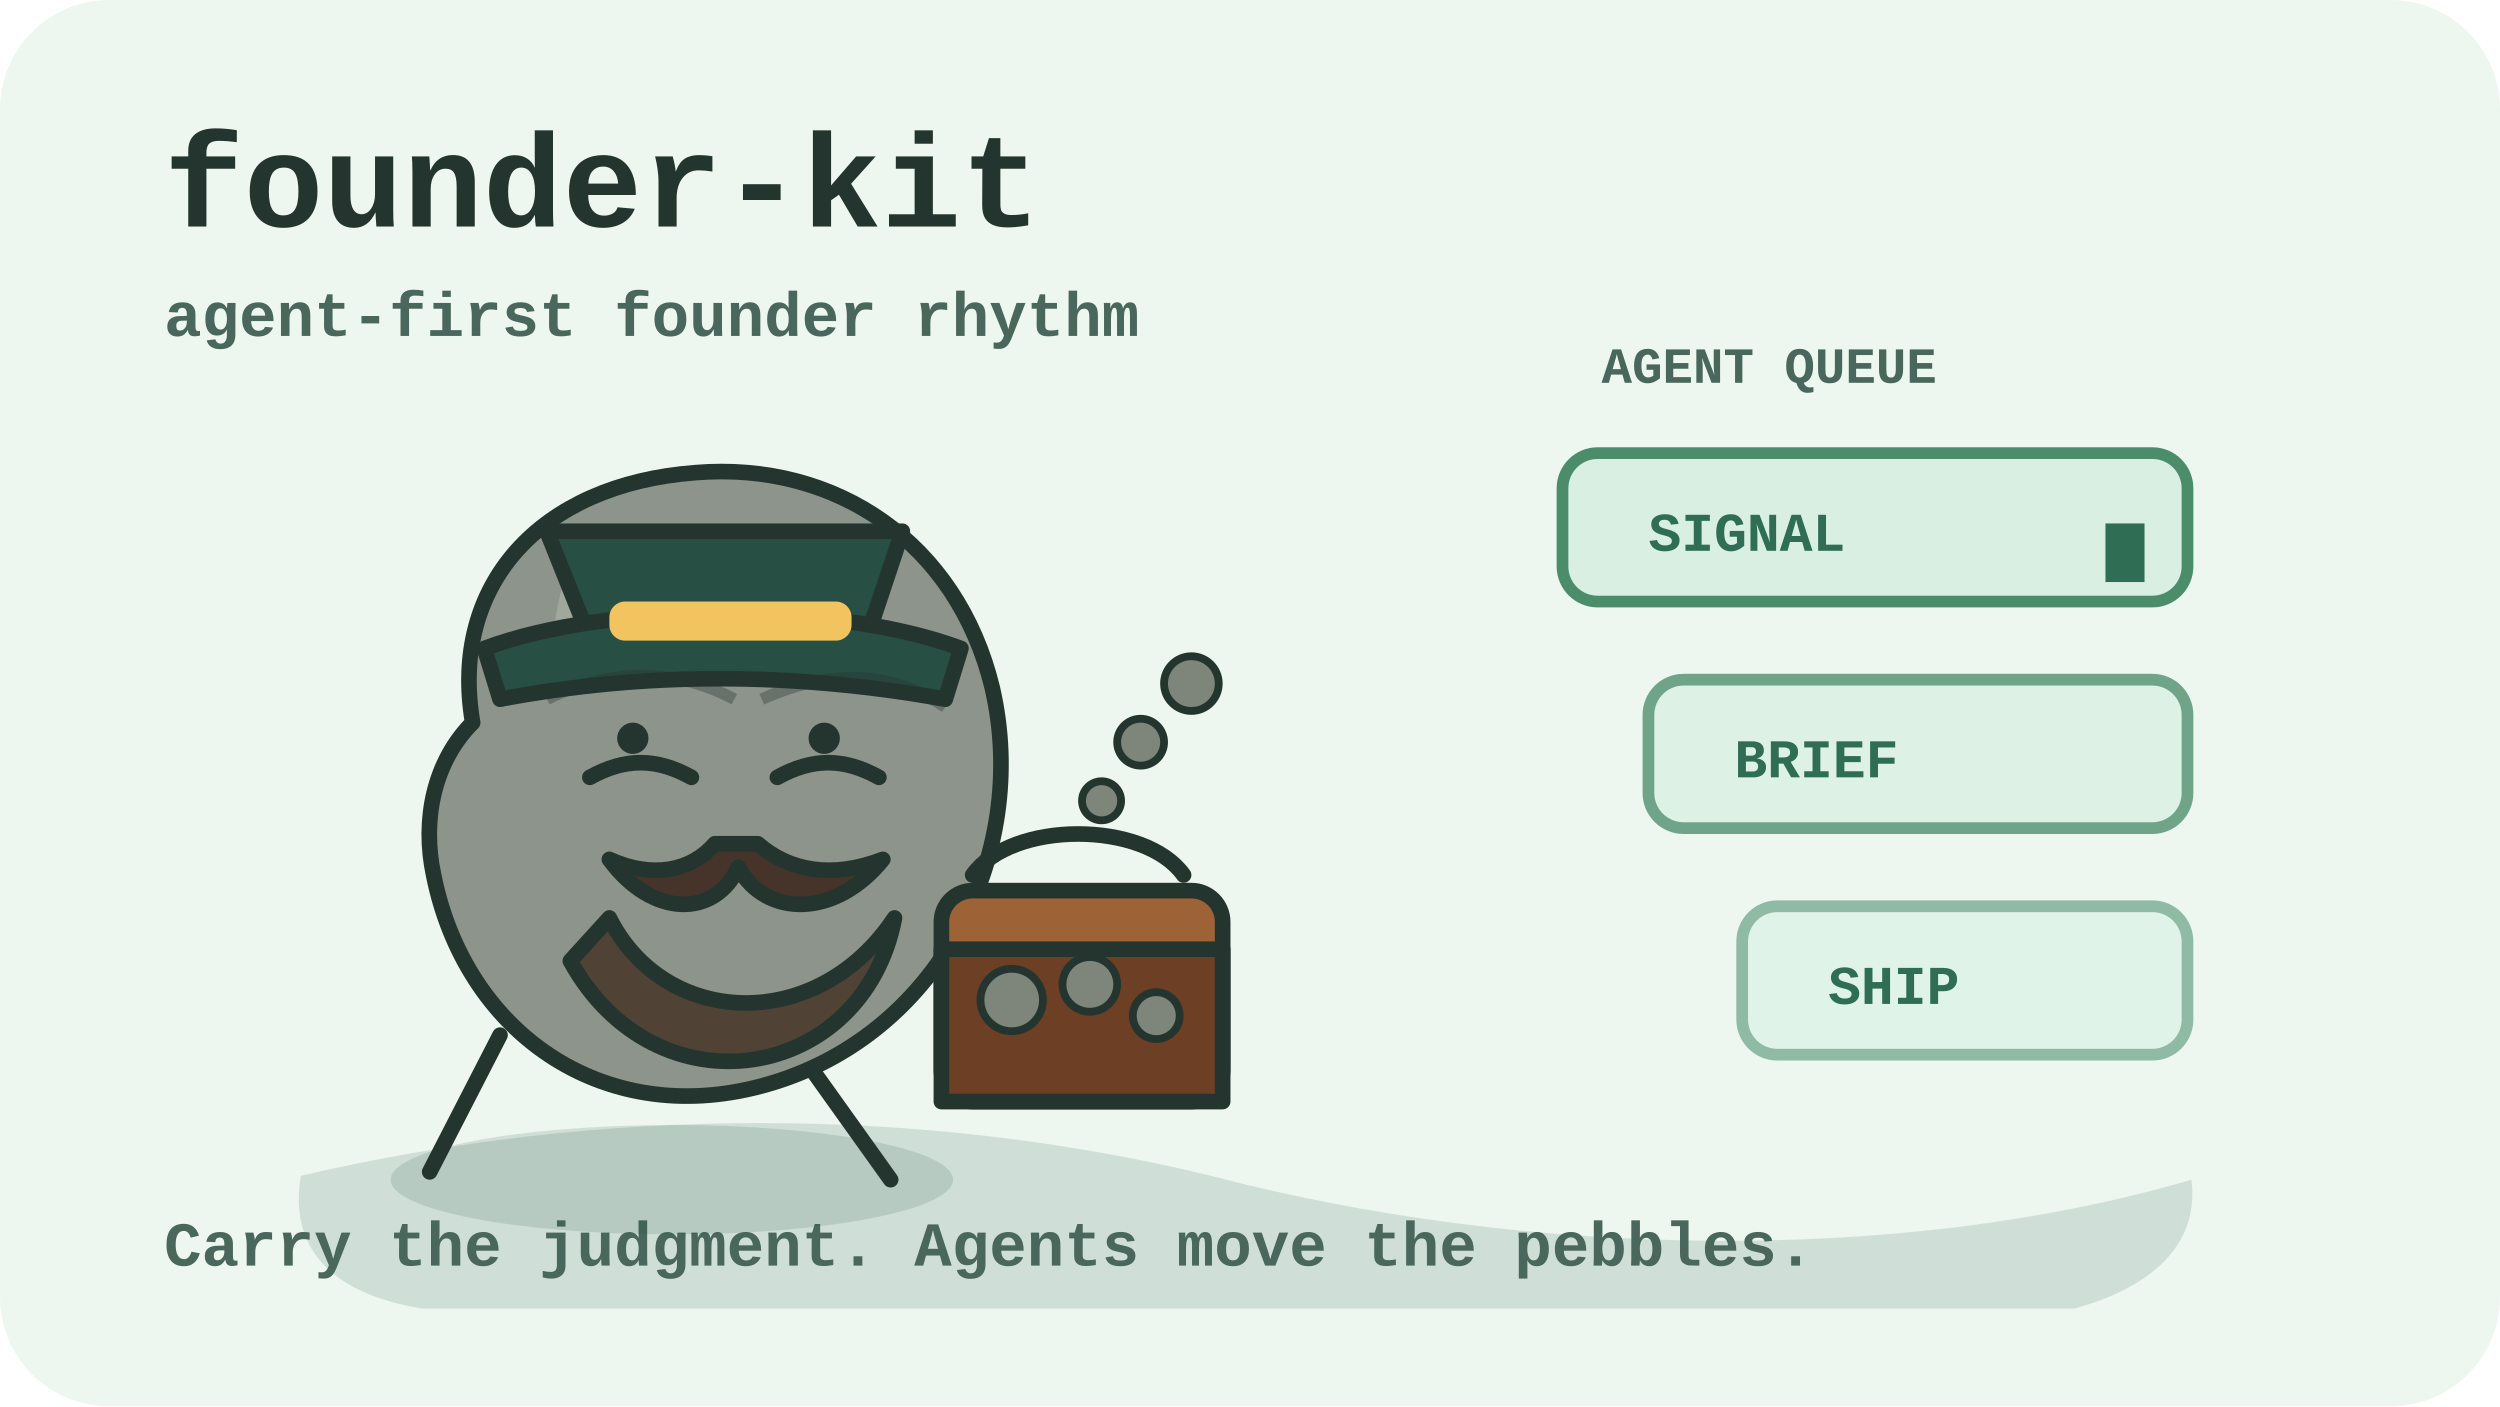
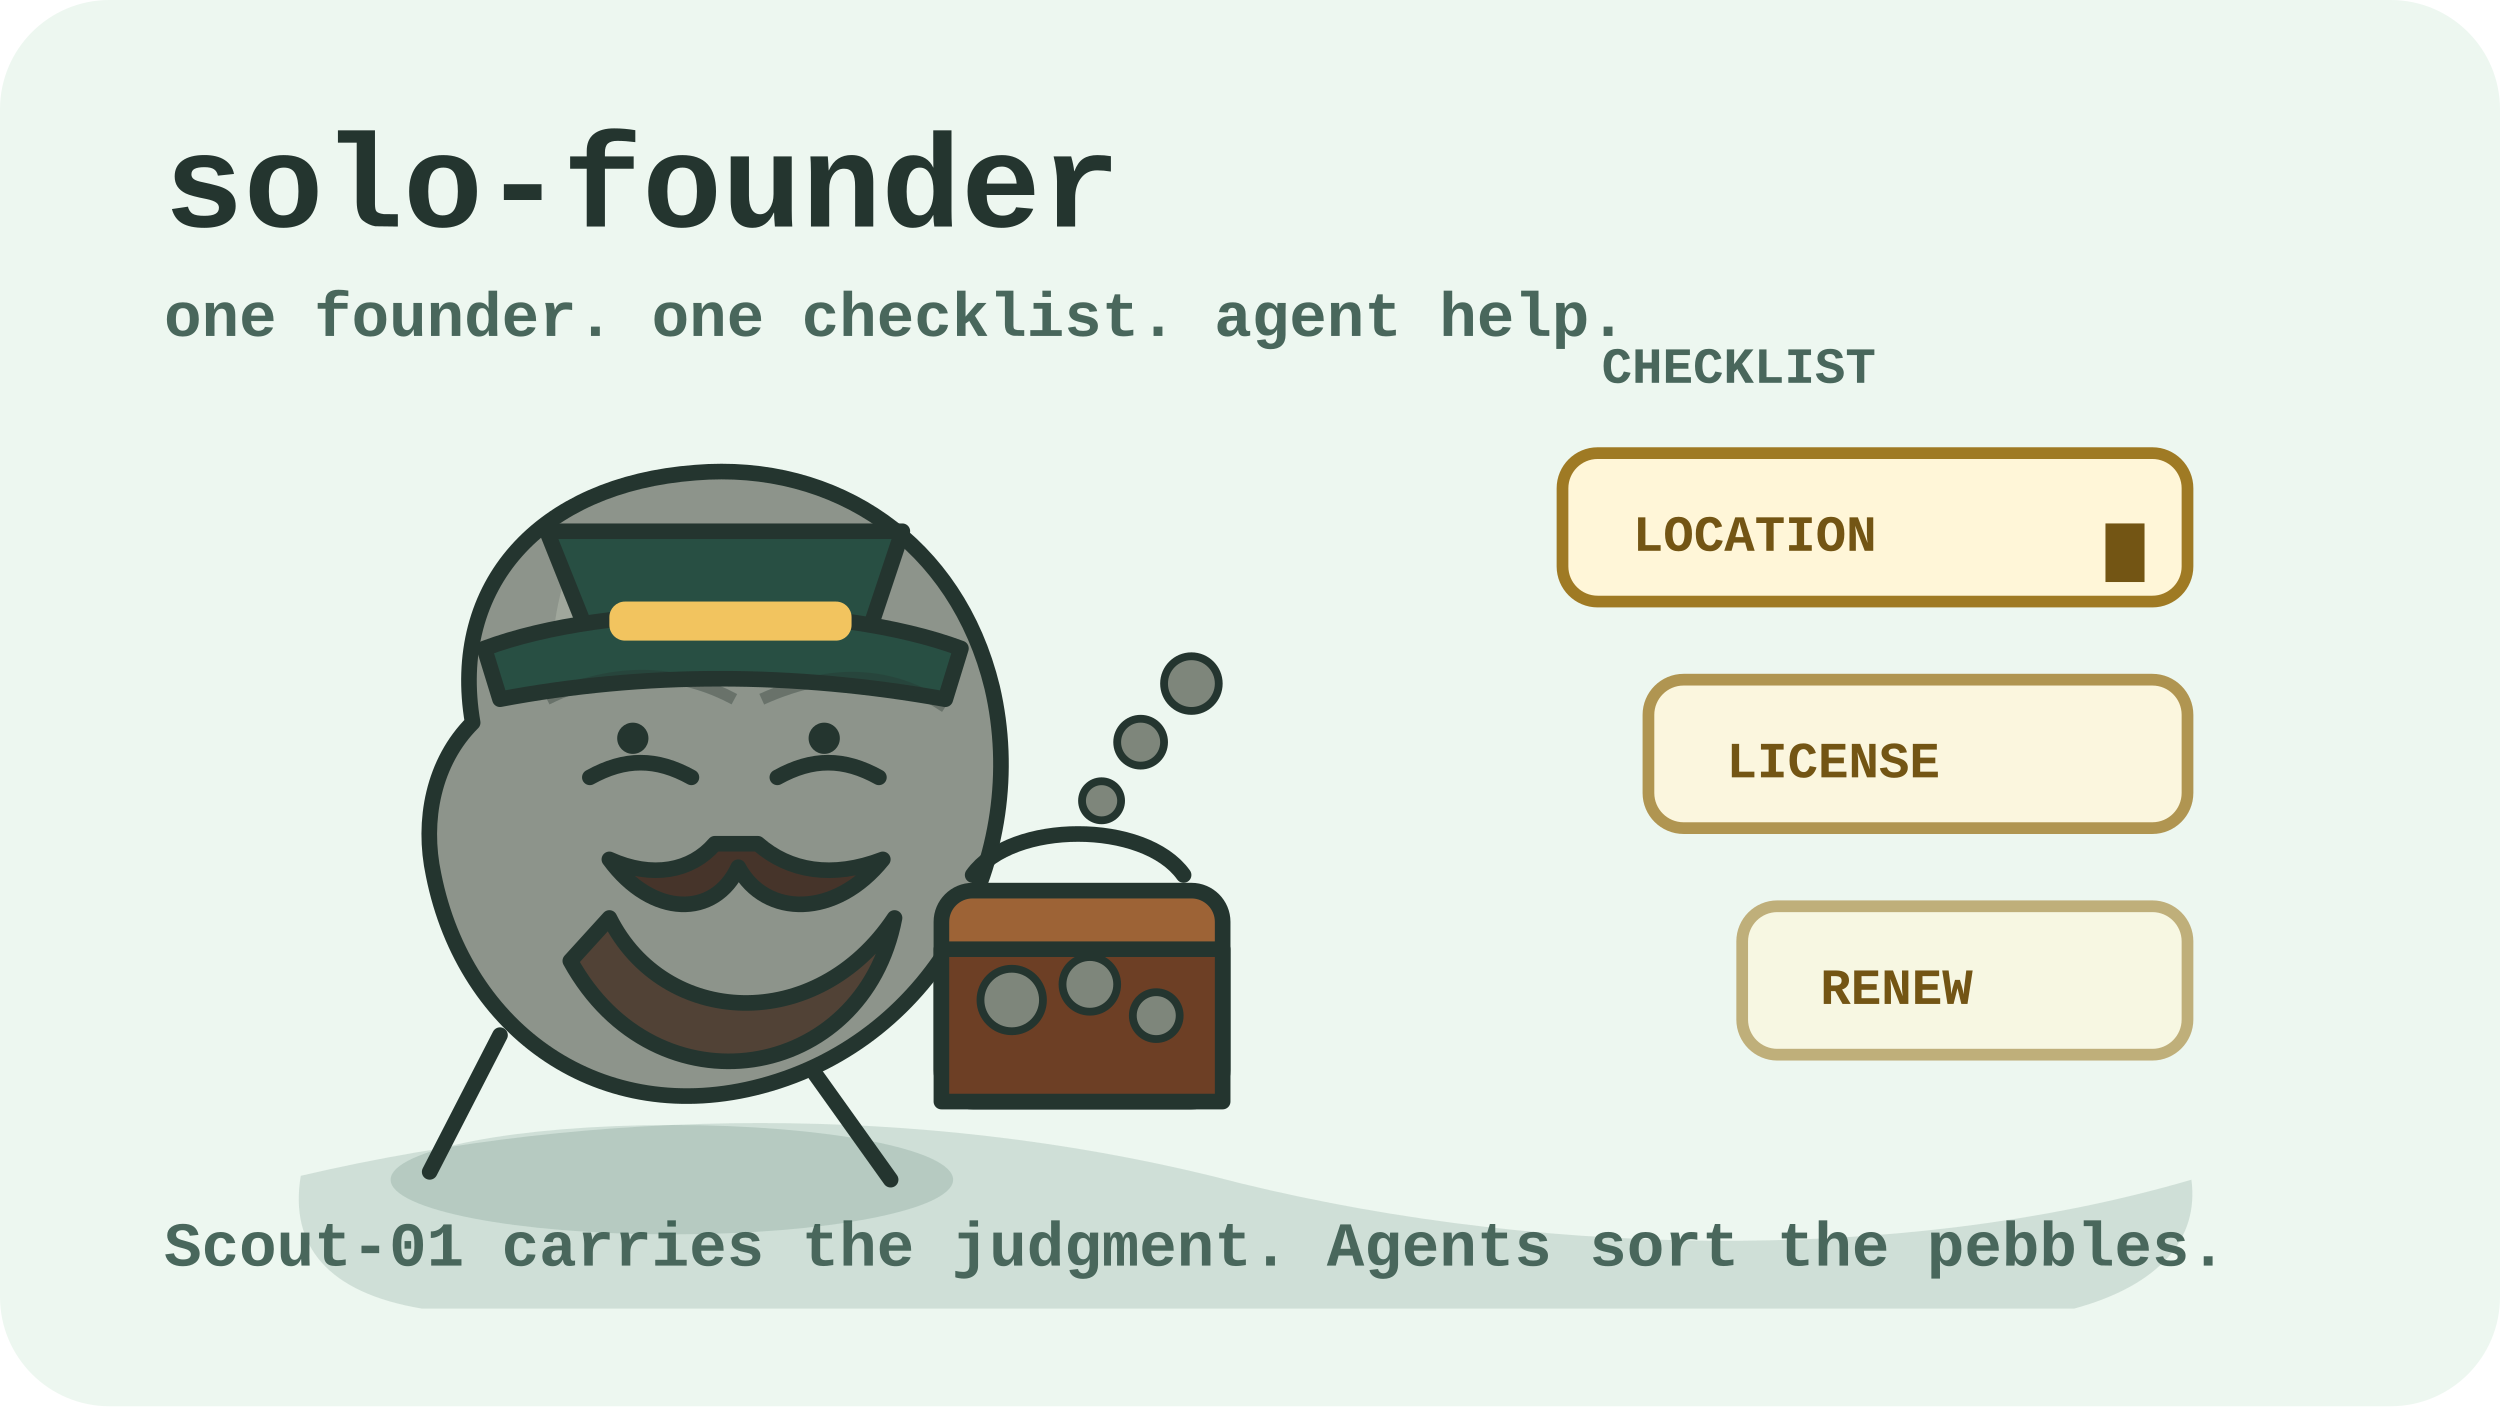
<svg xmlns="http://www.w3.org/2000/svg" width="640" height="360" viewBox="0 0 640 360" role="img" aria-labelledby="title desc">
  <style>
    .bg { fill: #edf7f0; }
    .shadow { fill: #164a3a; opacity: 0.14; }
    .ink { stroke: #24352f; stroke-width: 4; stroke-linecap: round; stroke-linejoin: round; }
    .text { font-family: "SFMono-Regular", "Cascadia Mono", "Roboto Mono", "Courier New", monospace; }
    .title { fill: #24352f; font-size: 34px; font-weight: 800; }
    .tag { fill: #49675c; font-size: 16px; font-weight: 600; }
    .tiny { fill: #49675c; font-size: 13px; font-weight: 700; letter-spacing: 0; }
    .rock { fill: #8d948b; }
    .rock-light { fill: #aeb5a8; }
    .hat { fill: #284f43; }
    .hat-band { fill: #f2c45f; }
    .case { fill: #9d6336; }
    .case-dark { fill: #6d3f25; }
    .pebble { fill: #7e867b; stroke: #24352f; stroke-width: 2; }
-     .agent { fill: #d8efe1; stroke: #4b8d6b; stroke-width: 3; }
-     .agent-text { fill: #2f6d55; font-size: 14px; font-weight: 800; }
+     .agent { fill: #fff6d8; stroke: #9f7a24; stroke-width: 3; }
+     .agent-text { fill: #735514; font-size: 13px; font-weight: 800; }
  </style>
  <rect class="bg" width="640" height="360" rx="28" />
  <path class="shadow" d="M77 301 C154 283 236 283 310 301 C390 322 486 324 561 302 C563 317 553 329 531 335 L108 335 C84 331 74 319 77 301 Z" />
-   <text class="text title" x="42" y="58">founder-kit</text>
-   <text class="text tag" x="42" y="86">agent-first founder rhythm</text>
-   <text class="text tag" x="42" y="324">Carry the judgment. Agents move the pebbles.</text>
+   <text class="text title" x="42" y="58">solo-founder</text>
+   <text class="text tag" x="42" y="86">one founder. one checklist. agent help.</text>
+   <text class="text tag" x="42" y="324">Scout-01 carries the judgment. Agents sort the pebbles.</text>
  <g transform="translate(400 116)">
    <rect class="agent" x="0" y="0" width="160" height="38" rx="9" />
    <rect class="agent" x="22" y="58" width="138" height="38" rx="9" opacity="0.78" />
    <rect class="agent" x="46" y="116" width="114" height="38" rx="9" opacity="0.58" />
-     <text class="text agent-text" x="22" y="25">SIGNAL</text>
-     <text class="text agent-text" x="44" y="83">BRIEF</text>
-     <text class="text agent-text" x="68" y="141">SHIP</text>
-     <rect x="139" y="18" width="10" height="15" fill="#2f6d55">
+     <text class="text agent-text" x="18" y="25">LOCATION</text>
+     <text class="text agent-text" x="42" y="83">LICENSE</text>
+     <text class="text agent-text" x="66" y="141">RENEW</text>
+     <rect x="139" y="18" width="10" height="15" fill="#735514">
      <animate attributeName="opacity" values="1;0.2;1" dur="0.8s" repeatCount="indefinite" />
    </rect>
  </g>
  <g id="scout" transform="translate(76 112)">
    <animateTransform attributeName="transform" type="translate" values="76 112;104 112;132 112;104 112;76 112" keyTimes="0;0.25;0.5;0.75;1" dur="4.8s" repeatCount="indefinite" />
    <g>
      <animateTransform attributeName="transform" type="translate" values="0 0;0 -8;0 0;0 -5;0 0" keyTimes="0;0.22;0.5;0.76;1" dur="1.2s" repeatCount="indefinite" />
      <ellipse class="shadow" cx="96" cy="190" rx="72" ry="14" />
      <path class="rock ink" d="M45 73 C39 38 62 12 102 9 C138 6 169 27 178 64 C188 107 164 154 119 166 C78 177 43 152 35 112 C32 98 35 83 45 73 Z" />
      <path class="rock-light" d="M68 38 C81 22 114 18 136 29 C111 28 91 39 77 60 C71 70 61 64 68 38 Z" opacity="0.58" />
      <path class="ink hat" d="M64 24 L155 24 L145 54 L76 54 Z" />
      <path class="ink hat" d="M48 54 C80 42 138 42 170 54 L166 67 C127 60 89 60 52 67 Z" />
      <rect class="hat-band" x="80" y="42" width="62" height="10" rx="4" />
      <path class="ink" d="M75 87 C84 82 92 82 101 87" fill="none" />
      <path class="ink" d="M123 87 C132 82 140 82 149 87" fill="none" />
      <path class="ink" d="M107 104 C101 111 91 113 80 108 C91 123 107 123 113 110 C120 123 138 123 150 108 C137 113 126 111 118 104 Z" fill="#46342a" />
      <path class="ink" d="M80 123 C94 151 133 153 153 123 C145 165 92 174 70 134 Z" fill="#514236" />
      <circle cx="86" cy="77" r="4" fill="#24352f" />
      <circle cx="135" cy="77" r="4" fill="#24352f" />
      <path d="M64 67 C82 58 99 60 112 67" stroke="#24352f" stroke-width="3" fill="none" opacity="0.35" />
      <path d="M119 67 C139 58 154 61 166 69" stroke="#24352f" stroke-width="3" fill="none" opacity="0.35" />
      <path class="ink" d="M52 153 L34 188" fill="none">
        <animate attributeName="d" values="M52 153 L34 188;M52 153 L48 188;M52 153 L34 188" dur="1.2s" repeatCount="indefinite" />
      </path>
      <path class="ink" d="M132 162 L152 190" fill="none">
        <animate attributeName="d" values="M132 162 L152 190;M132 162 L135 190;M132 162 L152 190" dur="1.2s" repeatCount="indefinite" />
      </path>
      <g transform="translate(165 100)">
        <animateTransform attributeName="transform" type="translate" values="165 100;169 94;165 100;162 96;165 100" dur="1.2s" repeatCount="indefinite" />
        <path class="ink" d="M8 12 C18 -2 52 -2 62 12" fill="none" />
        <rect class="case ink" x="0" y="16" width="72" height="54" rx="8" />
        <path class="ink case-dark" d="M0 31 L72 31 L72 70 L0 70 Z" />
        <circle class="pebble" cx="18" cy="44" r="8" />
        <circle class="pebble" cx="38" cy="40" r="7" />
        <circle class="pebble" cx="55" cy="48" r="6" />
      </g>
    </g>
  </g>
  <g>
    <circle class="pebble" cx="305" cy="175" r="7">
      <animate attributeName="cx" values="305;348;392;438" keyTimes="0;0.34;0.68;1" dur="2.4s" repeatCount="indefinite" />
      <animate attributeName="cy" values="175;135;162;139" keyTimes="0;0.34;0.68;1" dur="2.4s" repeatCount="indefinite" />
      <animate attributeName="opacity" values="0;1;1;0" keyTimes="0;0.15;0.82;1" dur="2.4s" repeatCount="indefinite" />
    </circle>
    <circle class="pebble" cx="292" cy="190" r="6">
      <animate attributeName="cx" values="292;336;384;461" keyTimes="0;0.34;0.68;1" dur="2.4s" begin="0.55s" repeatCount="indefinite" />
      <animate attributeName="cy" values="190;152;184;198" keyTimes="0;0.34;0.68;1" dur="2.4s" begin="0.55s" repeatCount="indefinite" />
      <animate attributeName="opacity" values="0;1;1;0" keyTimes="0;0.15;0.82;1" dur="2.4s" begin="0.55s" repeatCount="indefinite" />
    </circle>
    <circle class="pebble" cx="282" cy="205" r="5">
      <animate attributeName="cx" values="282;332;390;485" keyTimes="0;0.34;0.68;1" dur="2.4s" begin="1.1s" repeatCount="indefinite" />
      <animate attributeName="cy" values="205;164;220;255" keyTimes="0;0.34;0.68;1" dur="2.4s" begin="1.1s" repeatCount="indefinite" />
      <animate attributeName="opacity" values="0;1;1;0" keyTimes="0;0.15;0.82;1" dur="2.4s" begin="1.1s" repeatCount="indefinite" />
    </circle>
  </g>
-   <text class="text tiny" x="410" y="98">AGENT QUEUE</text>
+   <text class="text tiny" x="410" y="98">CHECKLIST</text>
</svg>
